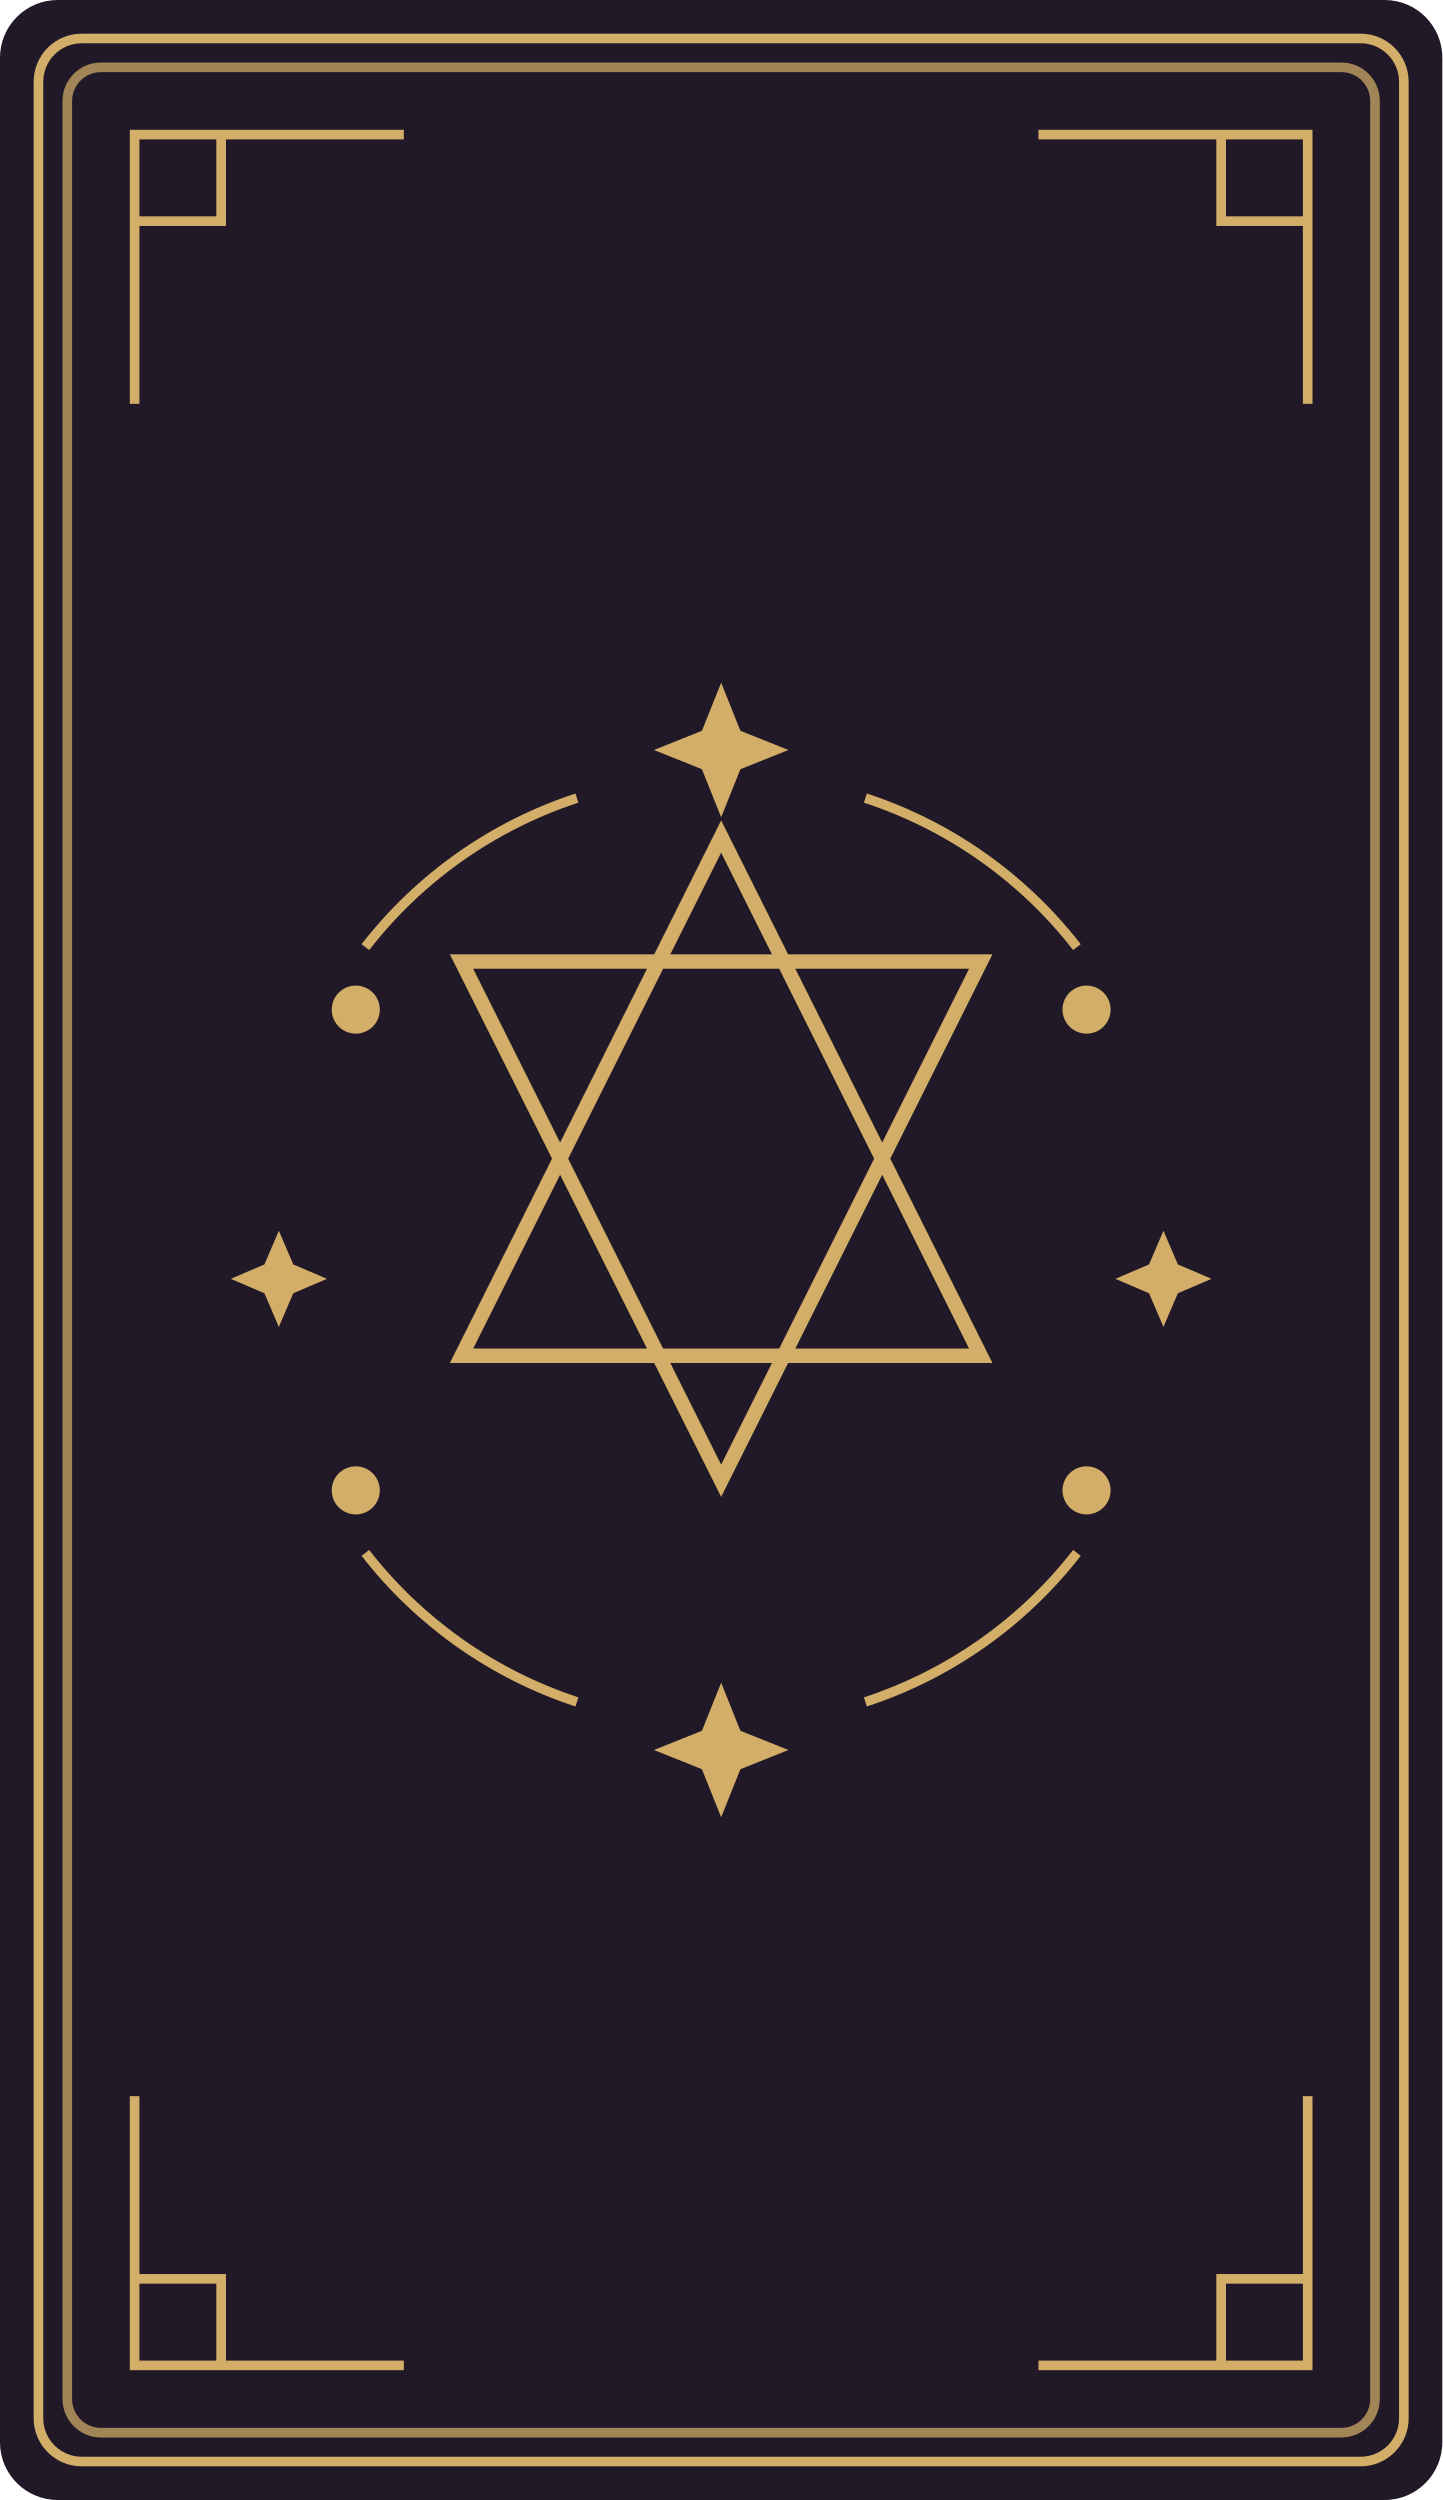
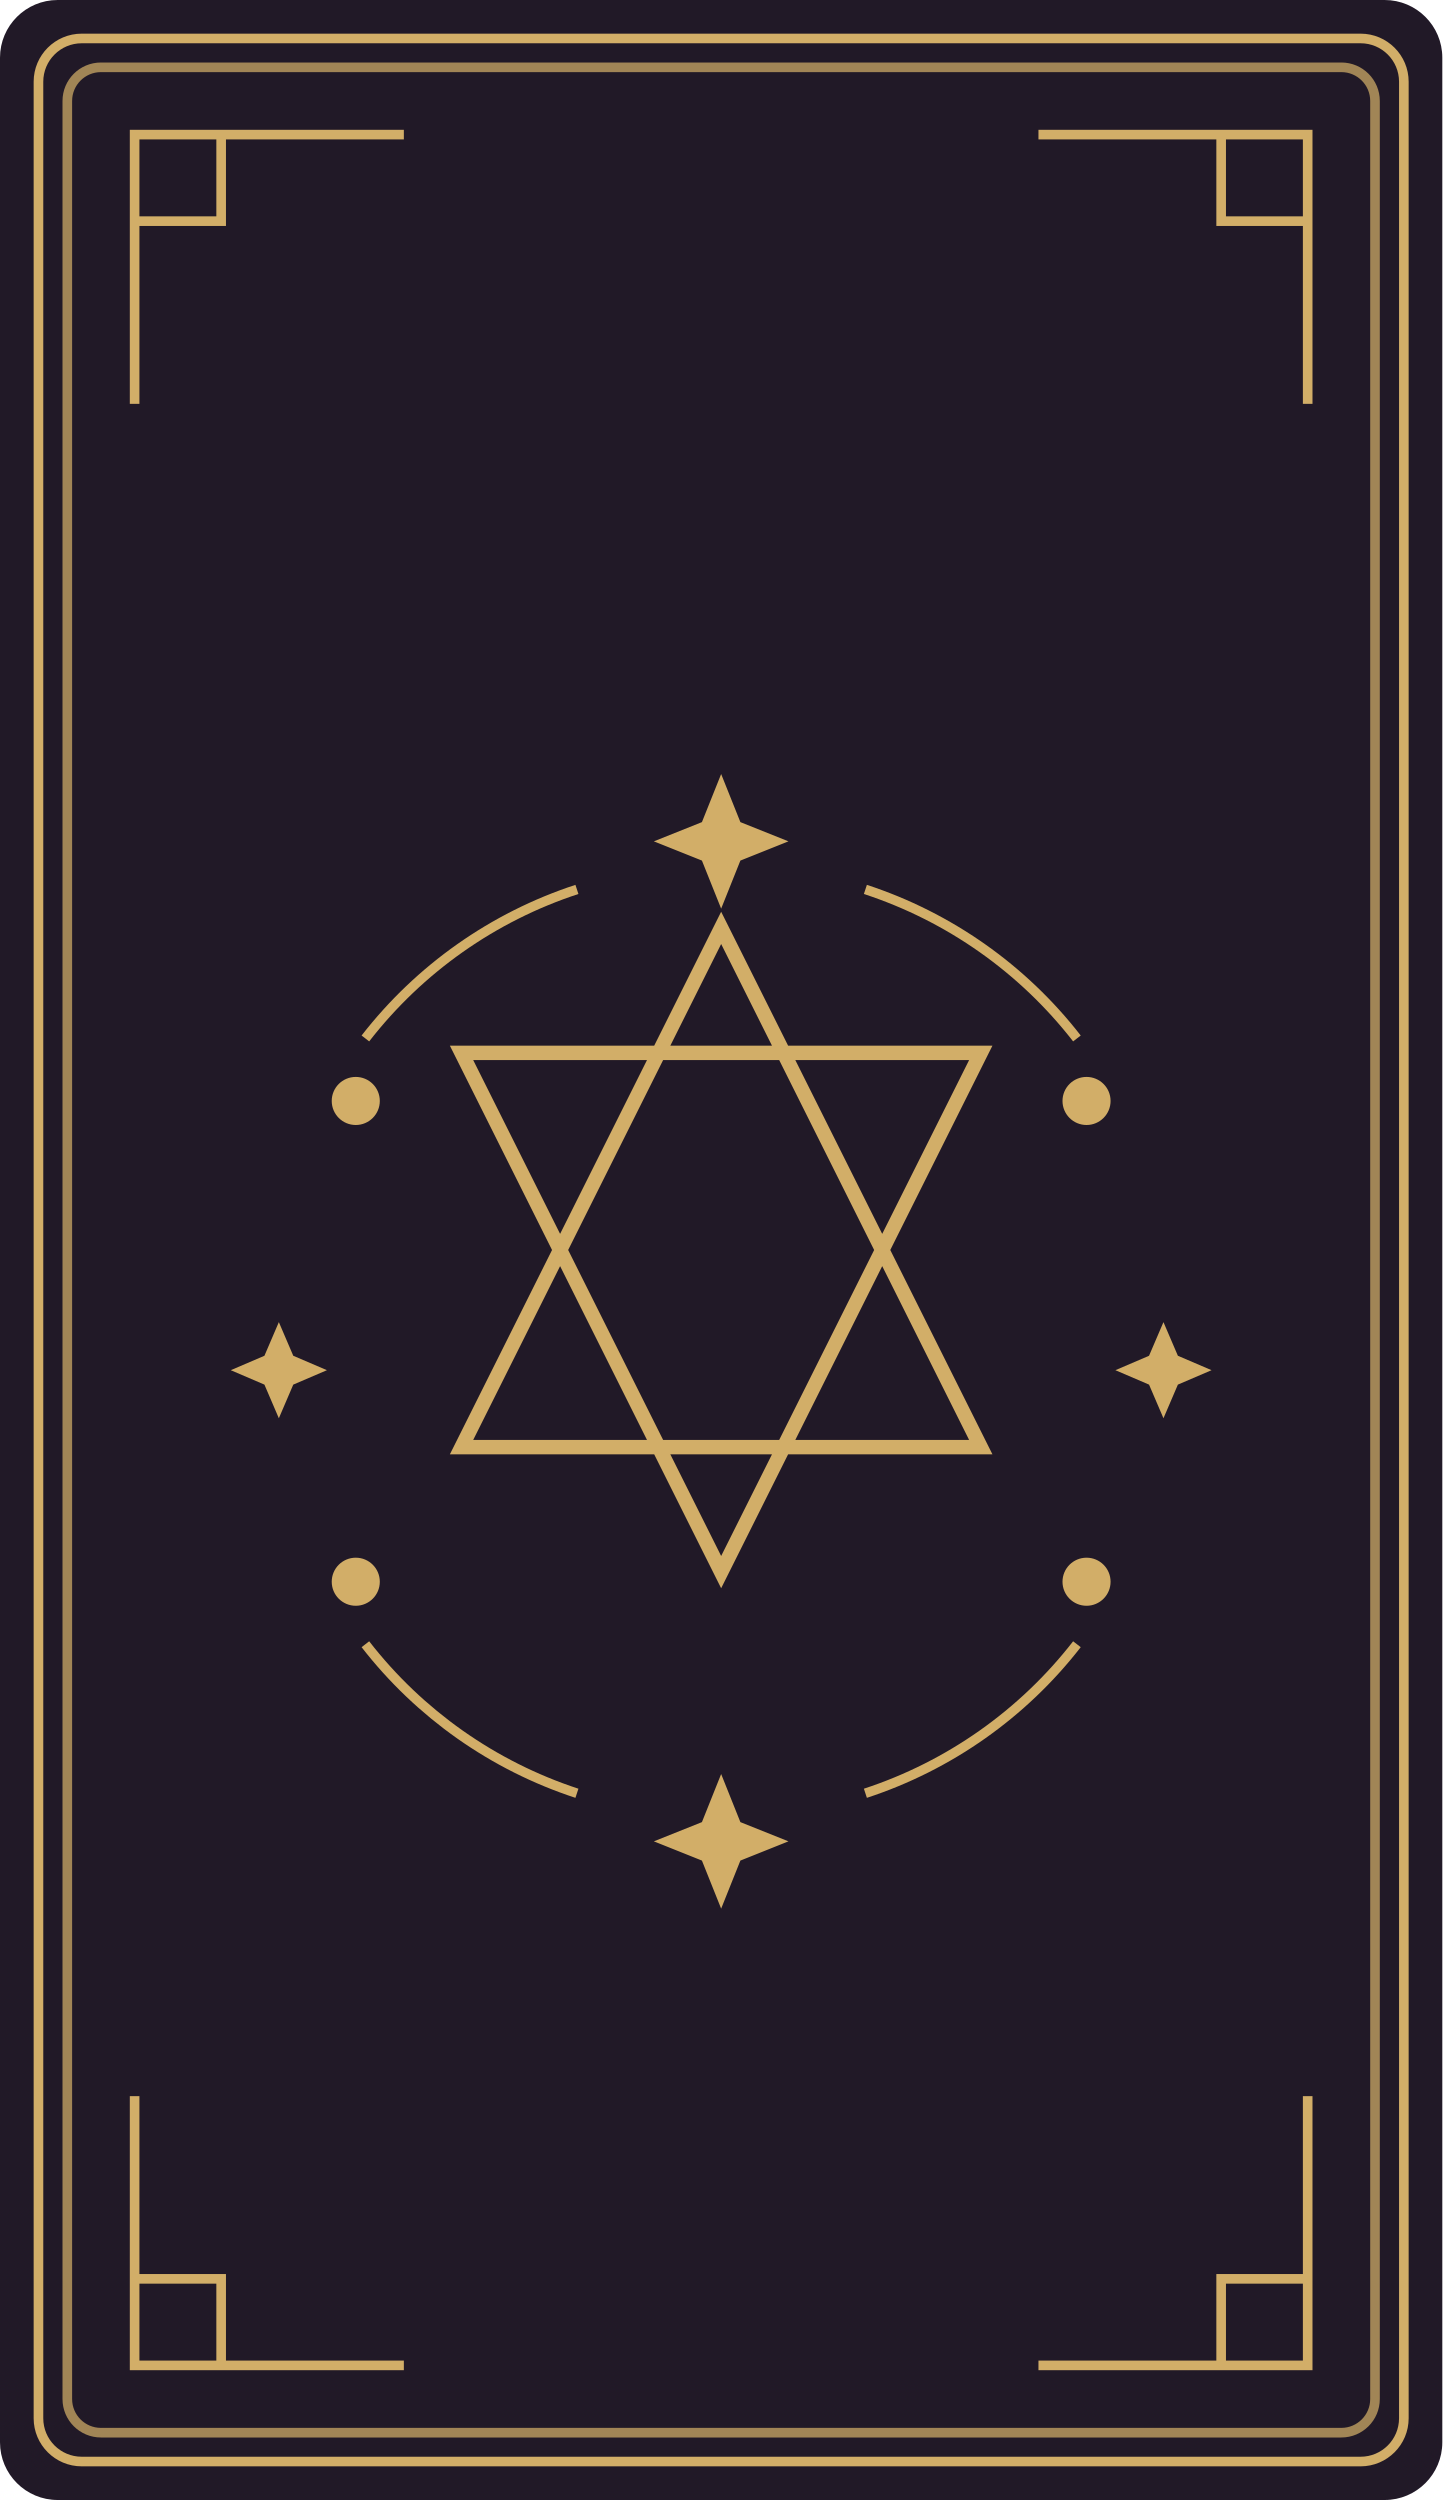
<svg xmlns="http://www.w3.org/2000/svg" viewBox="0 0 300 520">
  <rect width="300" height="520" rx="12" fill="#211927" />
  <g fill="none" stroke="#d2ae68" stroke-width="2">
    <rect x="8" y="8" width="284" height="504" rx="9" />
    <rect x="14" y="14" width="272" height="492" rx="7" opacity=".72" />
    <path d="M28 84V28h56M28 46h18V28M46 28v18H28M272 84V28h-56M272 46h-18V28M254 28v18h18M28 436v56h56M28 474h18v18M46 492v-18H28M272 436v56h-56M272 474h-18v18M254 492v-18h18" />
-     <path d="M150 174 96 282h108Zm0 134L96 200h108Z" stroke-width="3" />
-     <path d="M76 197a92 92 0 0 1 44-31M224 197a92 92 0 0 0-44-31M76 323a92 92 0 0 0 44 31M224 323a92 92 0 0 1-44 31" />
+     <path d="M150 193 96 301h108Zm0 134L96 219h108Z" stroke-width="3" />
+     <path d="M76 216a92 92 0 0 1 44-31M224 216a92 92 0 0 0-44-31M76 342a92 92 0 0 0 44 31M224 342a92 92 0 0 1-44 31" />
  </g>
  <g fill="#d2ae68">
-     <circle cx="74" cy="210" r="5" />
-     <circle cx="226" cy="210" r="5" />
-     <circle cx="74" cy="310" r="5" />
-     <circle cx="226" cy="310" r="5" />
-     <path d="m150 142 4 10 10 4-10 4-4 10-4-10-10-4 10-4Zm0 208 4 10 10 4-10 4-4 10-4-10-10-4 10-4ZM58 256l3 7 7 3-7 3-3 7-3-7-7-3 7-3Zm184 0 3 7 7 3-7 3-3 7-3-7-7-3 7-3Z" />
+     <circle cx="74" cy="229" r="5" />
+     <circle cx="226" cy="229" r="5" />
+     <circle cx="74" cy="329" r="5" />
+     <circle cx="226" cy="329" r="5" />
+     <path d="m150 161 4 10 10 4-10 4-4 10-4-10-10-4 10-4Zm0 208 4 10 10 4-10 4-4 10-4-10-10-4 10-4ZM58 275l3 7 7 3-7 3-3 7-3-7-7-3 7-3Zm184 0 3 7 7 3-7 3-3 7-3-7-7-3 7-3Z" />
  </g>
</svg>
